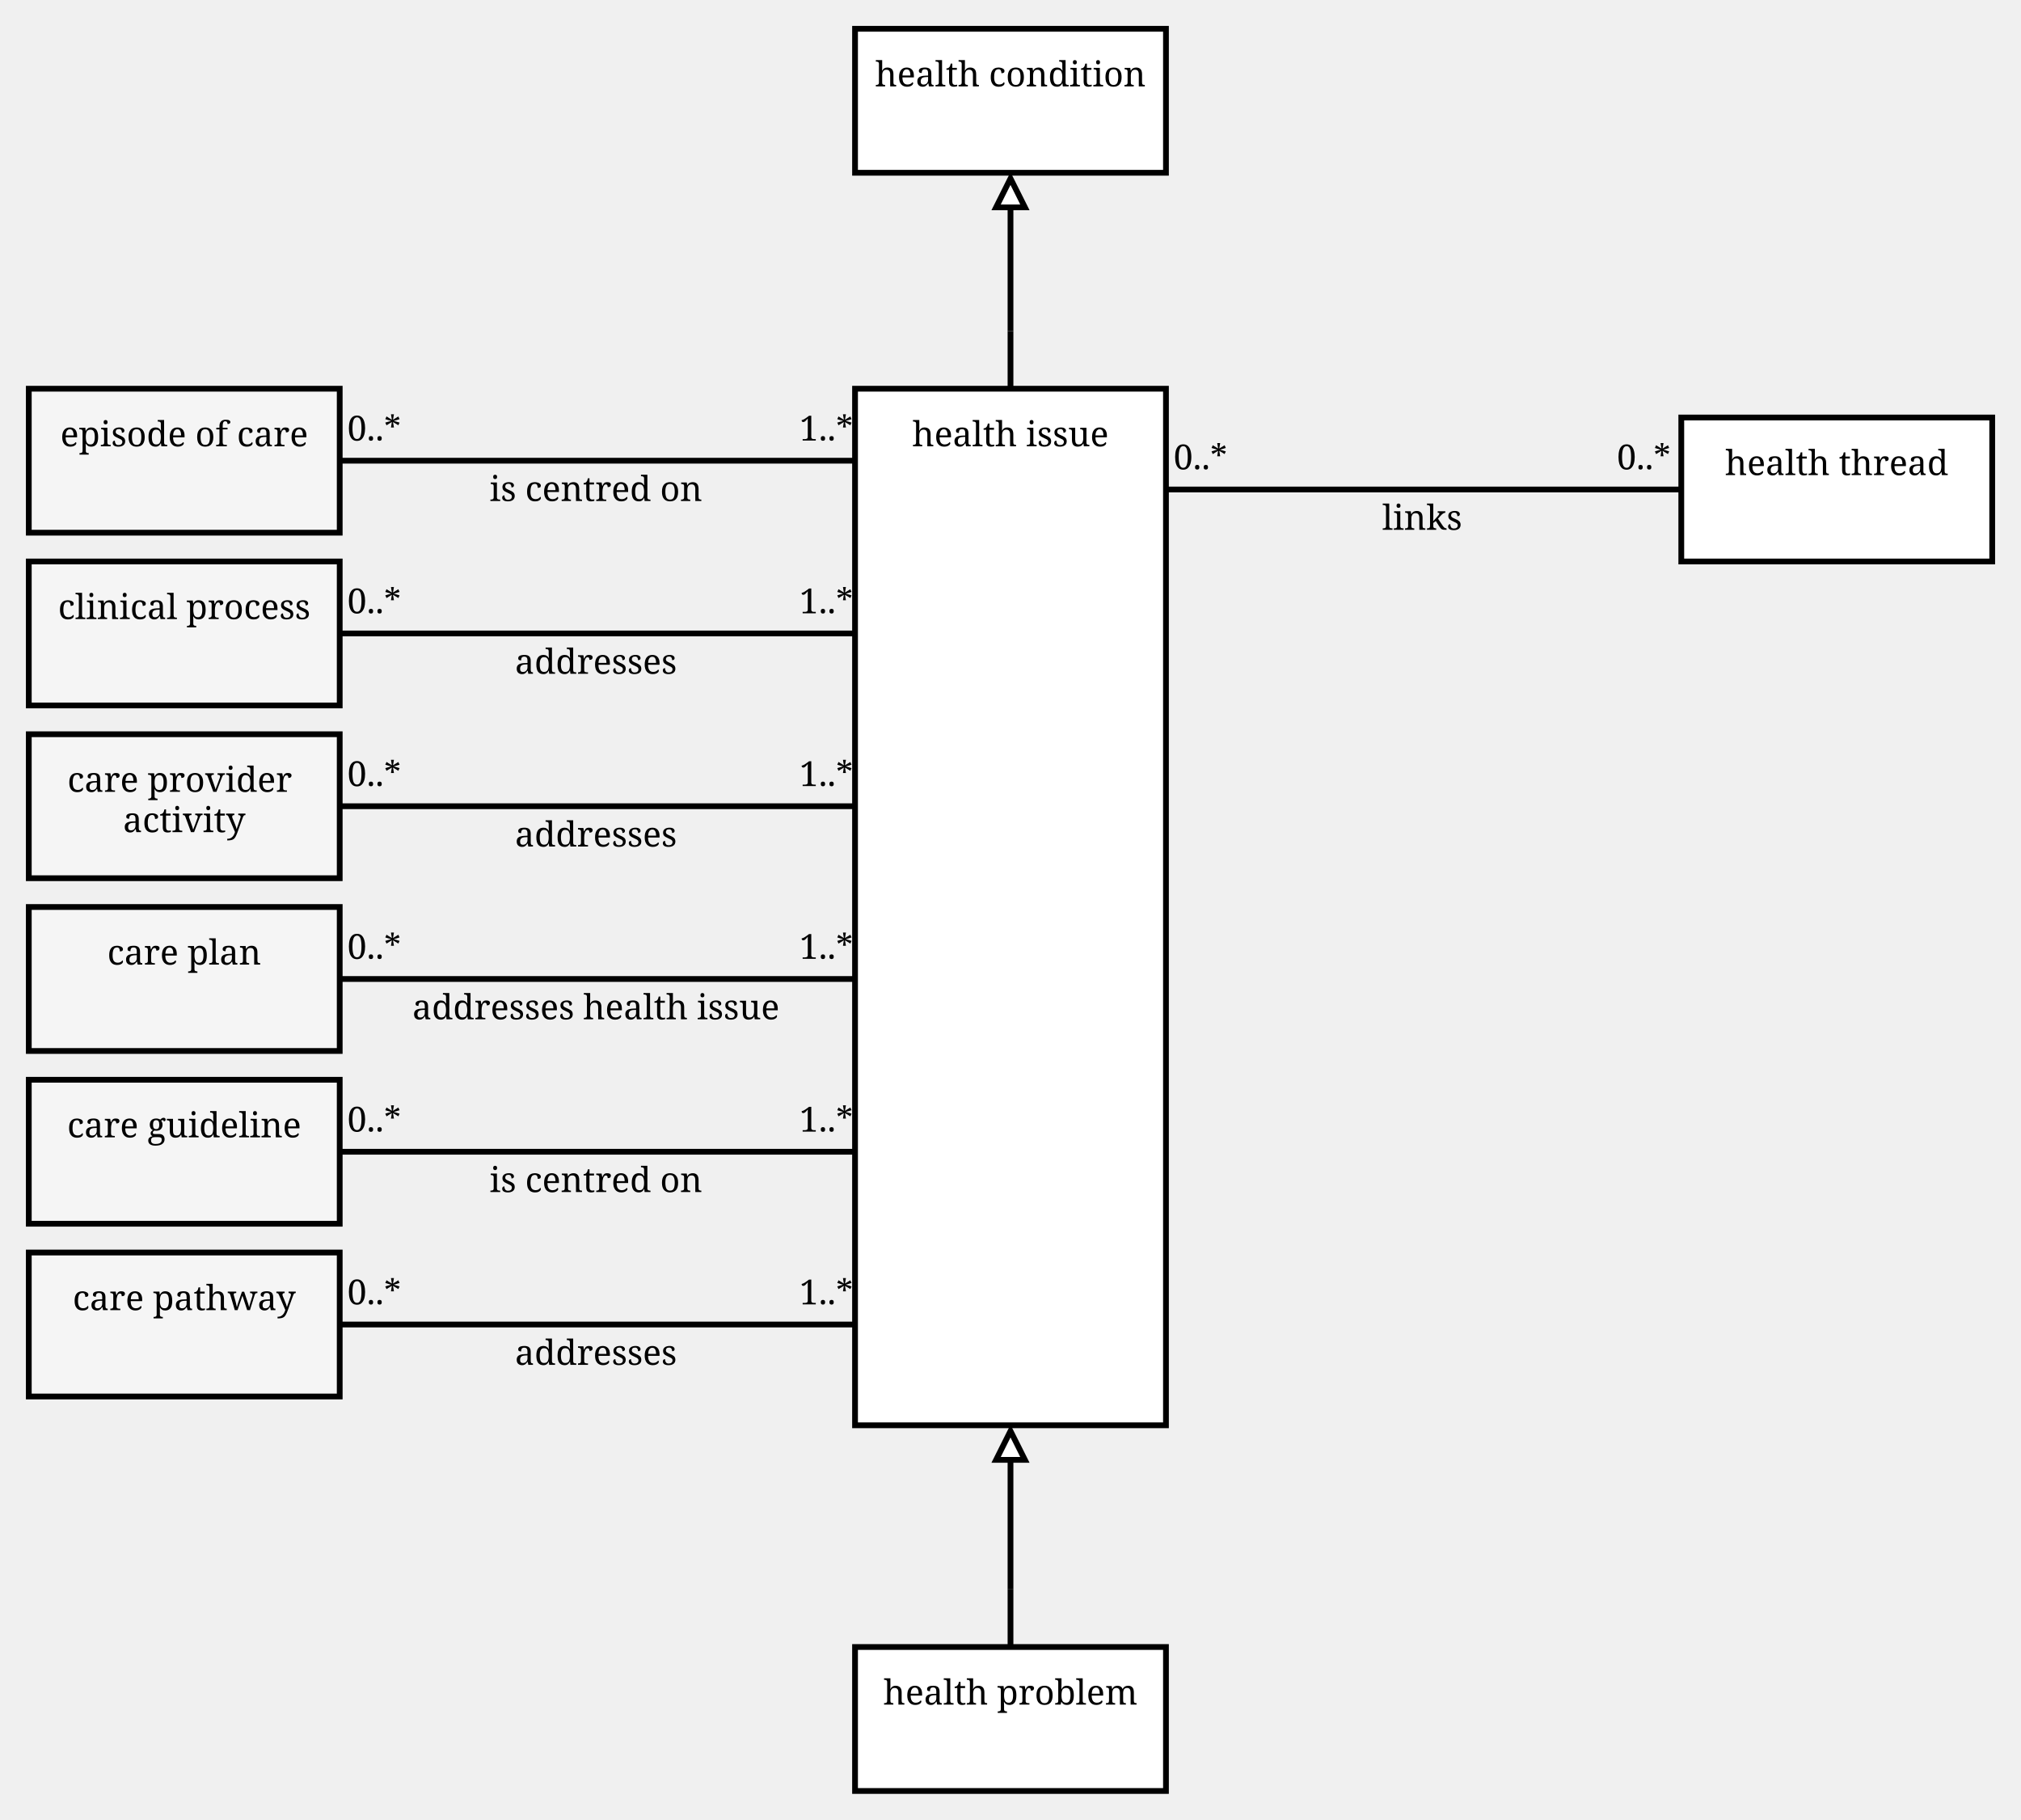
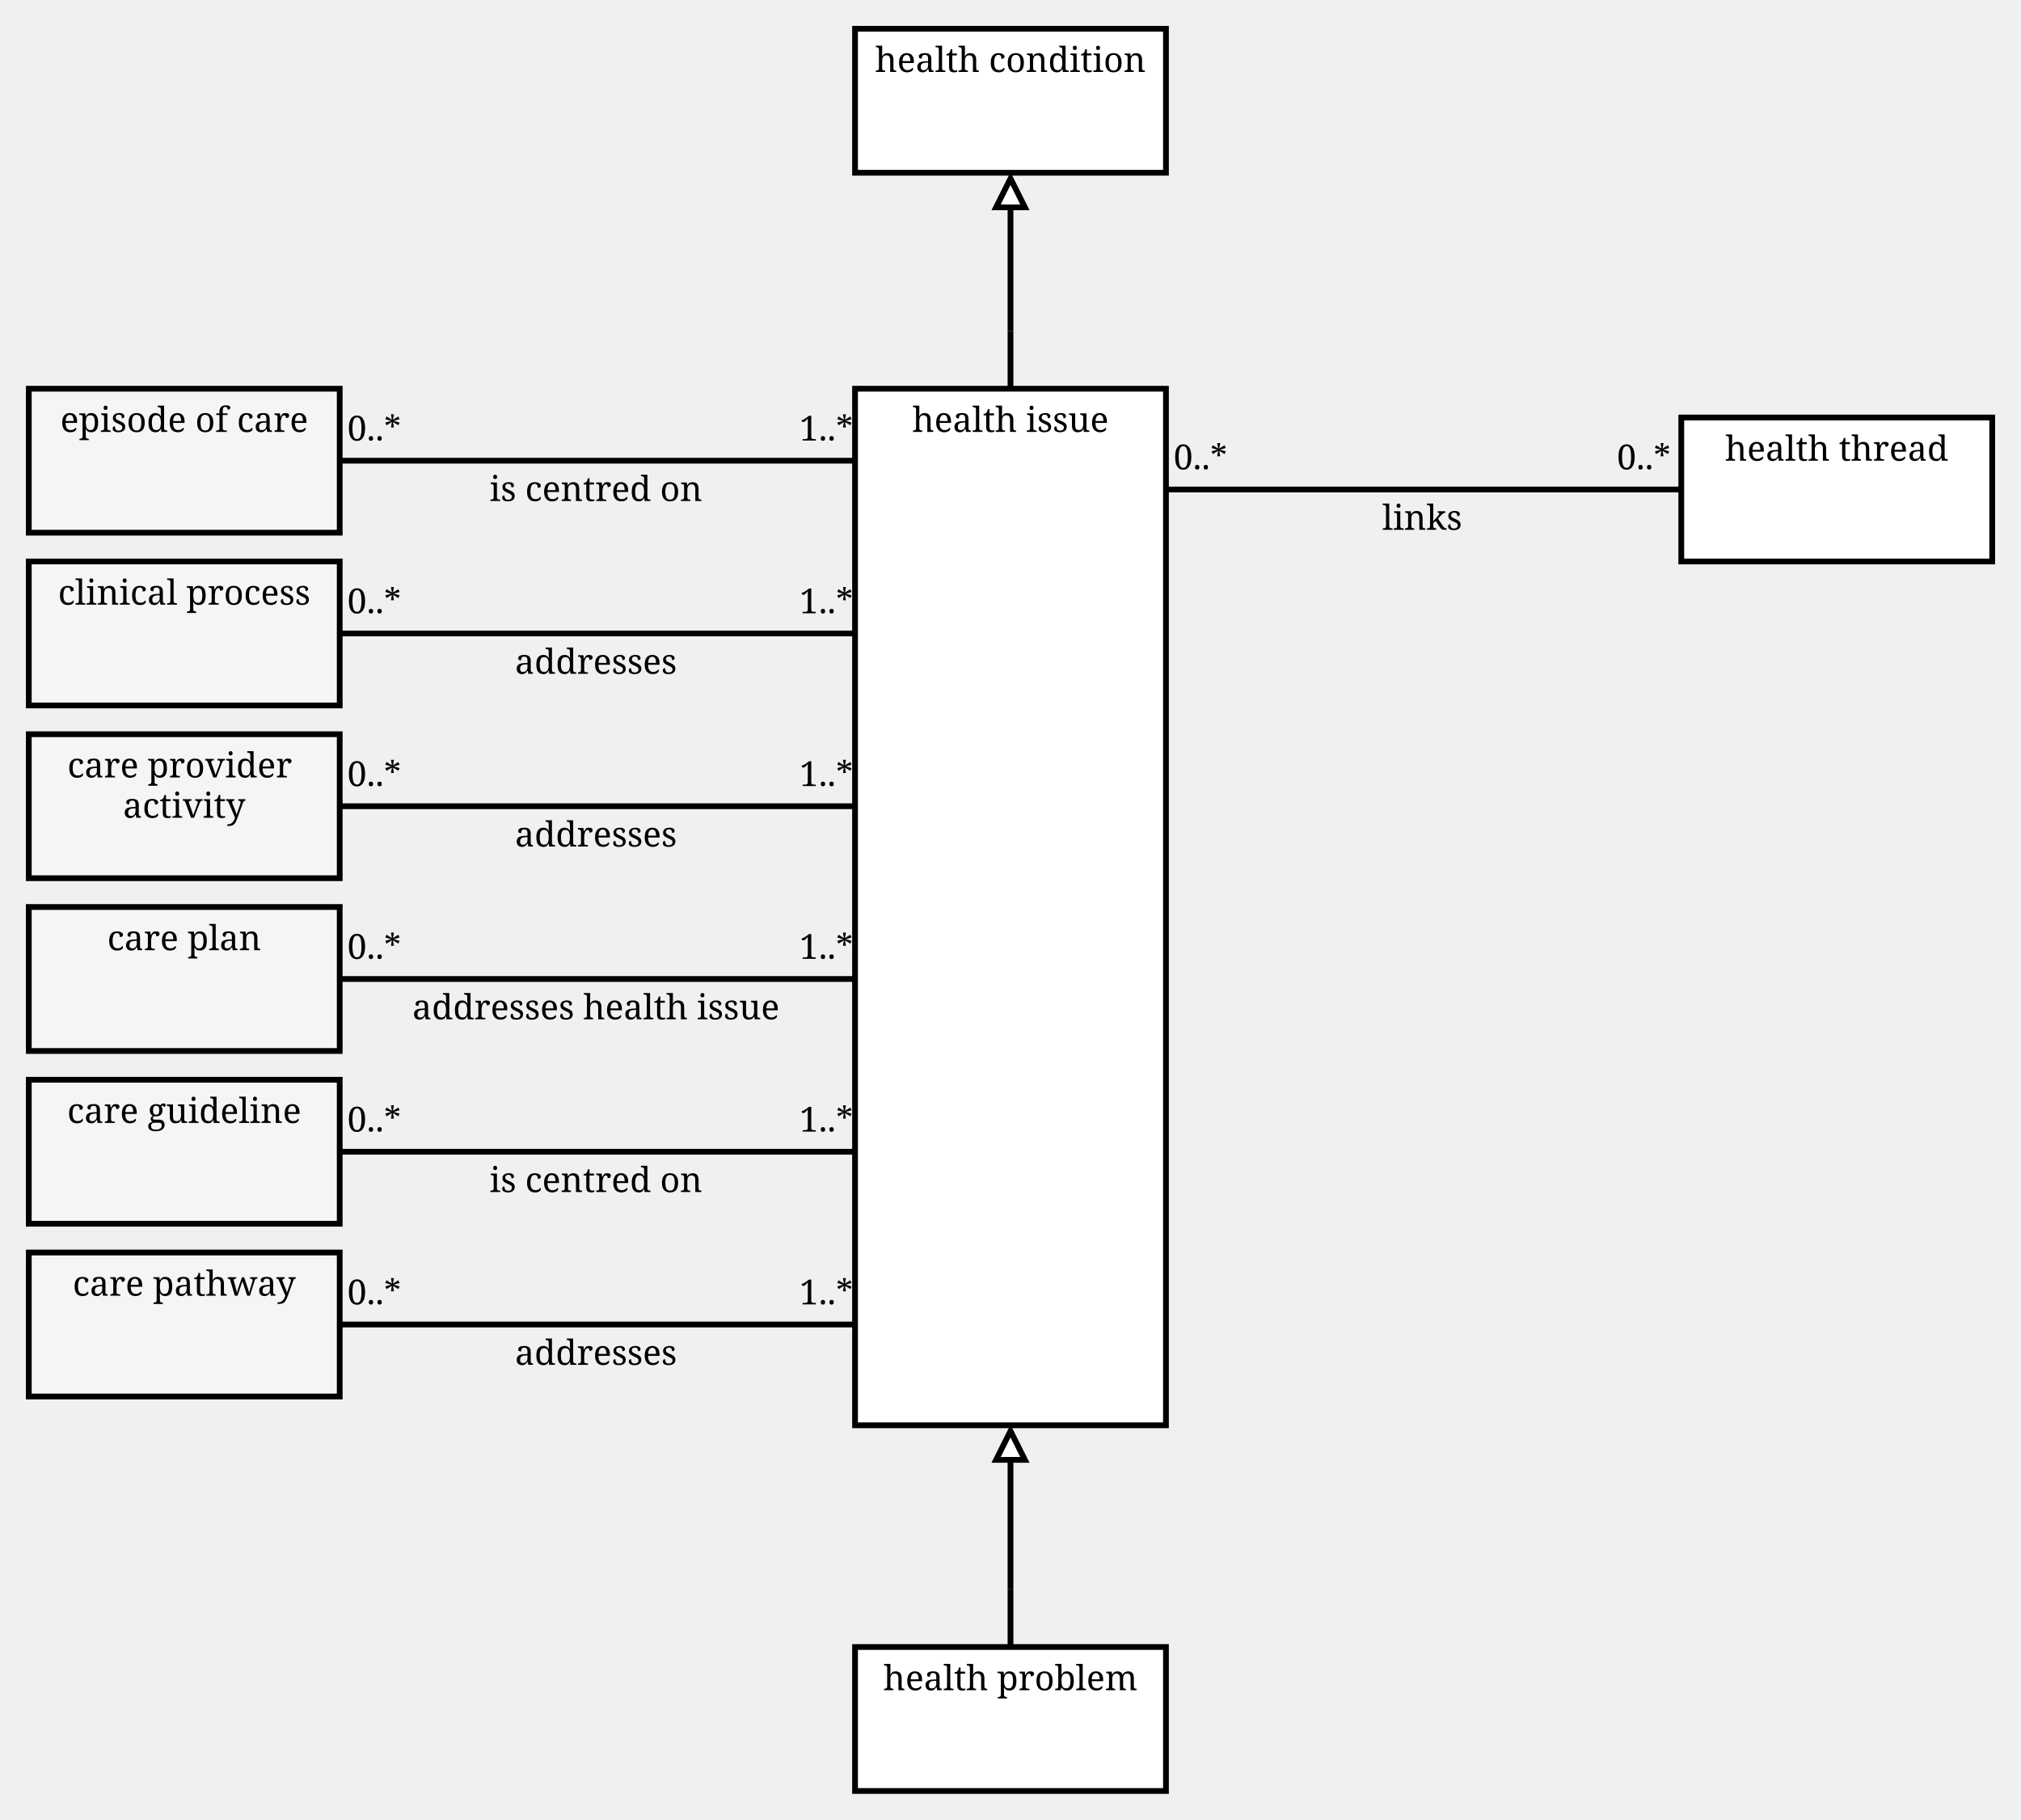
<svg xmlns="http://www.w3.org/2000/svg" xmlns:xlink="http://www.w3.org/1999/xlink" version="1.1" viewBox="0 0 702 632" aria-labelledby="title desc" role="img">
  <g>
    <a xlink:href="health condition.svg" role="link">
      <rect x="297" y="10" width="108" height="50" fill="white" stroke="black" stroke-width="2" />
-       <text x="351" y="30" text-anchor="middle" font-family="Cambria" font-size="12" fill="black">
-         <tspan x="351" y="30" text-anchor="middle">health condition</tspan>
+       <text x="351" y="25" text-anchor="middle" font-family="Cambria" font-size="12" fill="black">
+         <tspan x="351" y="25" text-anchor="middle">health condition</tspan>
      </text>
    </a>
  </g>
  <line x1="351" y1="135" x2="351" y2="115" stroke="black" stroke-width="2" />
  <line x1="351" y1="62" x2="351" y2="115" stroke="black" stroke-width="2" />
  <line x1="351" y1="115" x2="351" y2="115" stroke="black" stroke-width="2" />
  <polygon points="351,62 346,72 356,72" fill="white" stroke="black" stroke-width="2" />
  <g>
    <line x1="118" y1="160" x2="297" y2="160" stroke="black" stroke-width="2" />
    <text x="130" y="153" text-anchor="middle" font-family="Cambria" font-size="12" fill="black">
      <tspan x="130" y="153" text-anchor="middle">0..*</tspan>
    </text>
    <text x="287" y="153" text-anchor="middle" font-family="Cambria" font-size="12" fill="black">
      <tspan x="287" y="153" text-anchor="middle">1..*</tspan>
    </text>
    <text x="207" y="174" text-anchor="middle" font-family="Cambria" font-size="12" fill="black">
      <tspan x="207" y="174" text-anchor="middle">is centred on</tspan>
    </text>
  </g>
  <g>
    <a xlink:href="episode of care.svg" role="link">
      <rect x="10" y="135" width="108" height="50" fill="whitesmoke" stroke="black" stroke-width="2" />
-       <text x="64" y="155" text-anchor="middle" font-family="Cambria" font-size="12" fill="black">
-         <tspan x="64" y="155" text-anchor="middle">episode of care</tspan>
+       <text x="64" y="150" text-anchor="middle" font-family="Cambria" font-size="12" fill="black">
+         <tspan x="64" y="150" text-anchor="middle">episode of care</tspan>
      </text>
    </a>
  </g>
  <g>
    <line x1="118" y1="220" x2="297" y2="220" stroke="black" stroke-width="2" />
    <text x="130" y="213" text-anchor="middle" font-family="Cambria" font-size="12" fill="black">
      <tspan x="130" y="213" text-anchor="middle">0..*</tspan>
    </text>
    <text x="287" y="213" text-anchor="middle" font-family="Cambria" font-size="12" fill="black">
      <tspan x="287" y="213" text-anchor="middle">1..*</tspan>
    </text>
    <text x="207" y="234" text-anchor="middle" font-family="Cambria" font-size="12" fill="black">
      <tspan x="207" y="234" text-anchor="middle">addresses</tspan>
    </text>
  </g>
  <g>
    <a xlink:href="clinical process.svg" role="link">
      <rect x="10" y="195" width="108" height="50" fill="whitesmoke" stroke="black" stroke-width="2" />
-       <text x="64" y="215" text-anchor="middle" font-family="Cambria" font-size="12" fill="black">
-         <tspan x="64" y="215" text-anchor="middle">clinical process</tspan>
+       <text x="64" y="210" text-anchor="middle" font-family="Cambria" font-size="12" fill="black">
+         <tspan x="64" y="210" text-anchor="middle">clinical process</tspan>
      </text>
    </a>
  </g>
  <g>
    <line x1="118" y1="280" x2="297" y2="280" stroke="black" stroke-width="2" />
    <text x="130" y="273" text-anchor="middle" font-family="Cambria" font-size="12" fill="black">
      <tspan x="130" y="273" text-anchor="middle">0..*</tspan>
    </text>
    <text x="287" y="273" text-anchor="middle" font-family="Cambria" font-size="12" fill="black">
      <tspan x="287" y="273" text-anchor="middle">1..*</tspan>
    </text>
    <text x="207" y="294" text-anchor="middle" font-family="Cambria" font-size="12" fill="black">
      <tspan x="207" y="294" text-anchor="middle">addresses</tspan>
    </text>
  </g>
  <g>
    <a xlink:href="care provider activity.svg" role="link">
      <rect x="10" y="255" width="108" height="50" fill="whitesmoke" stroke="black" stroke-width="2" />
-       <text x="64" y="275" text-anchor="middle" font-family="Cambria" font-size="12" fill="black">
-         <tspan x="64" y="275" text-anchor="middle">care provider</tspan>
-         <tspan x="64" y="289" text-anchor="middle">activity</tspan>
+       <text x="64" y="270" text-anchor="middle" font-family="Cambria" font-size="12" fill="black">
+         <tspan x="64" y="270" text-anchor="middle">care provider</tspan>
+         <tspan x="64" y="284" text-anchor="middle">activity</tspan>
      </text>
    </a>
  </g>
  <g>
    <line x1="118" y1="340" x2="297" y2="340" stroke="black" stroke-width="2" />
    <text x="130" y="333" text-anchor="middle" font-family="Cambria" font-size="12" fill="black">
      <tspan x="130" y="333" text-anchor="middle">0..*</tspan>
    </text>
    <text x="287" y="333" text-anchor="middle" font-family="Cambria" font-size="12" fill="black">
      <tspan x="287" y="333" text-anchor="middle">1..*</tspan>
    </text>
    <text x="207" y="354" text-anchor="middle" font-family="Cambria" font-size="12" fill="black">
      <tspan x="207" y="354" text-anchor="middle">addresses health issue</tspan>
    </text>
  </g>
  <g>
    <a xlink:href="care plan.svg" role="link">
      <rect x="10" y="315" width="108" height="50" fill="whitesmoke" stroke="black" stroke-width="2" />
-       <text x="64" y="335" text-anchor="middle" font-family="Cambria" font-size="12" fill="black">
-         <tspan x="64" y="335" text-anchor="middle">care plan</tspan>
+       <text x="64" y="330" text-anchor="middle" font-family="Cambria" font-size="12" fill="black">
+         <tspan x="64" y="330" text-anchor="middle">care plan</tspan>
      </text>
    </a>
  </g>
  <g>
    <line x1="118" y1="400" x2="297" y2="400" stroke="black" stroke-width="2" />
    <text x="130" y="393" text-anchor="middle" font-family="Cambria" font-size="12" fill="black">
      <tspan x="130" y="393" text-anchor="middle">0..*</tspan>
    </text>
    <text x="287" y="393" text-anchor="middle" font-family="Cambria" font-size="12" fill="black">
      <tspan x="287" y="393" text-anchor="middle">1..*</tspan>
    </text>
    <text x="207" y="414" text-anchor="middle" font-family="Cambria" font-size="12" fill="black">
      <tspan x="207" y="414" text-anchor="middle">is centred on</tspan>
    </text>
  </g>
  <g>
    <a xlink:href="care guideline.svg" role="link">
      <rect x="10" y="375" width="108" height="50" fill="whitesmoke" stroke="black" stroke-width="2" />
-       <text x="64" y="395" text-anchor="middle" font-family="Cambria" font-size="12" fill="black">
-         <tspan x="64" y="395" text-anchor="middle">care guideline</tspan>
+       <text x="64" y="390" text-anchor="middle" font-family="Cambria" font-size="12" fill="black">
+         <tspan x="64" y="390" text-anchor="middle">care guideline</tspan>
      </text>
    </a>
  </g>
  <g>
    <line x1="118" y1="460" x2="297" y2="460" stroke="black" stroke-width="2" />
    <text x="130" y="453" text-anchor="middle" font-family="Cambria" font-size="12" fill="black">
      <tspan x="130" y="453" text-anchor="middle">0..*</tspan>
    </text>
    <text x="287" y="453" text-anchor="middle" font-family="Cambria" font-size="12" fill="black">
      <tspan x="287" y="453" text-anchor="middle">1..*</tspan>
    </text>
    <text x="207" y="474" text-anchor="middle" font-family="Cambria" font-size="12" fill="black">
      <tspan x="207" y="474" text-anchor="middle">addresses</tspan>
    </text>
  </g>
  <g>
    <a xlink:href="care pathway.svg" role="link">
      <rect x="10" y="435" width="108" height="50" fill="whitesmoke" stroke="black" stroke-width="2" />
-       <text x="64" y="455" text-anchor="middle" font-family="Cambria" font-size="12" fill="black">
-         <tspan x="64" y="455" text-anchor="middle">care pathway</tspan>
+       <text x="64" y="450" text-anchor="middle" font-family="Cambria" font-size="12" fill="black">
+         <tspan x="64" y="450" text-anchor="middle">care pathway</tspan>
      </text>
    </a>
  </g>
  <g>
    <line x1="405" y1="170" x2="584" y2="170" stroke="black" stroke-width="2" />
    <text x="417" y="163" text-anchor="middle" font-family="Cambria" font-size="12" fill="black">
      <tspan x="417" y="163" text-anchor="middle">0..*</tspan>
    </text>
    <text x="571" y="163" text-anchor="middle" font-family="Cambria" font-size="12" fill="black">
      <tspan x="571" y="163" text-anchor="middle">0..*</tspan>
    </text>
    <text x="494" y="184" text-anchor="middle" font-family="Cambria" font-size="12" fill="black">
      <tspan x="494" y="184" text-anchor="middle">links</tspan>
    </text>
  </g>
  <g>
    <a xlink:href="health thread.svg" role="link">
      <rect x="584" y="145" width="108" height="50" fill="white" stroke="black" stroke-width="2" />
-       <text x="638" y="165" text-anchor="middle" font-family="Cambria" font-size="12" fill="black">
-         <tspan x="638" y="165" text-anchor="middle">health thread</tspan>
+       <text x="638" y="160" text-anchor="middle" font-family="Cambria" font-size="12" fill="black">
+         <tspan x="638" y="160" text-anchor="middle">health thread</tspan>
      </text>
    </a>
  </g>
  <g>
    <a xlink:href="health issue.svg" role="link">
      <rect x="297" y="135" width="108" height="360" fill="white" stroke="black" stroke-width="2" />
-       <text x="351" y="155" text-anchor="middle" font-family="Cambria" font-size="12" fill="black">
-         <tspan x="351" y="155" text-anchor="middle">health issue</tspan>
+       <text x="351" y="150" text-anchor="middle" font-family="Cambria" font-size="12" fill="black">
+         <tspan x="351" y="150" text-anchor="middle">health issue</tspan>
      </text>
    </a>
  </g>
  <line x1="351" y1="572" x2="351" y2="552" stroke="black" stroke-width="2" />
  <line x1="351" y1="497" x2="351" y2="552" stroke="black" stroke-width="2" />
  <line x1="351" y1="552" x2="351" y2="552" stroke="black" stroke-width="2" />
  <polygon points="351,497 346,507 356,507" fill="white" stroke="black" stroke-width="2" />
  <g>
    <a xlink:href="health problem.svg" role="link">
      <rect x="297" y="572" width="108" height="50" fill="white" stroke="black" stroke-width="2" />
-       <text x="351" y="592" text-anchor="middle" font-family="Cambria" font-size="12" fill="black">
-         <tspan x="351" y="592" text-anchor="middle">health problem</tspan>
+       <text x="351" y="587" text-anchor="middle" font-family="Cambria" font-size="12" fill="black">
+         <tspan x="351" y="587" text-anchor="middle">health problem</tspan>
      </text>
    </a>
  </g>
</svg>
